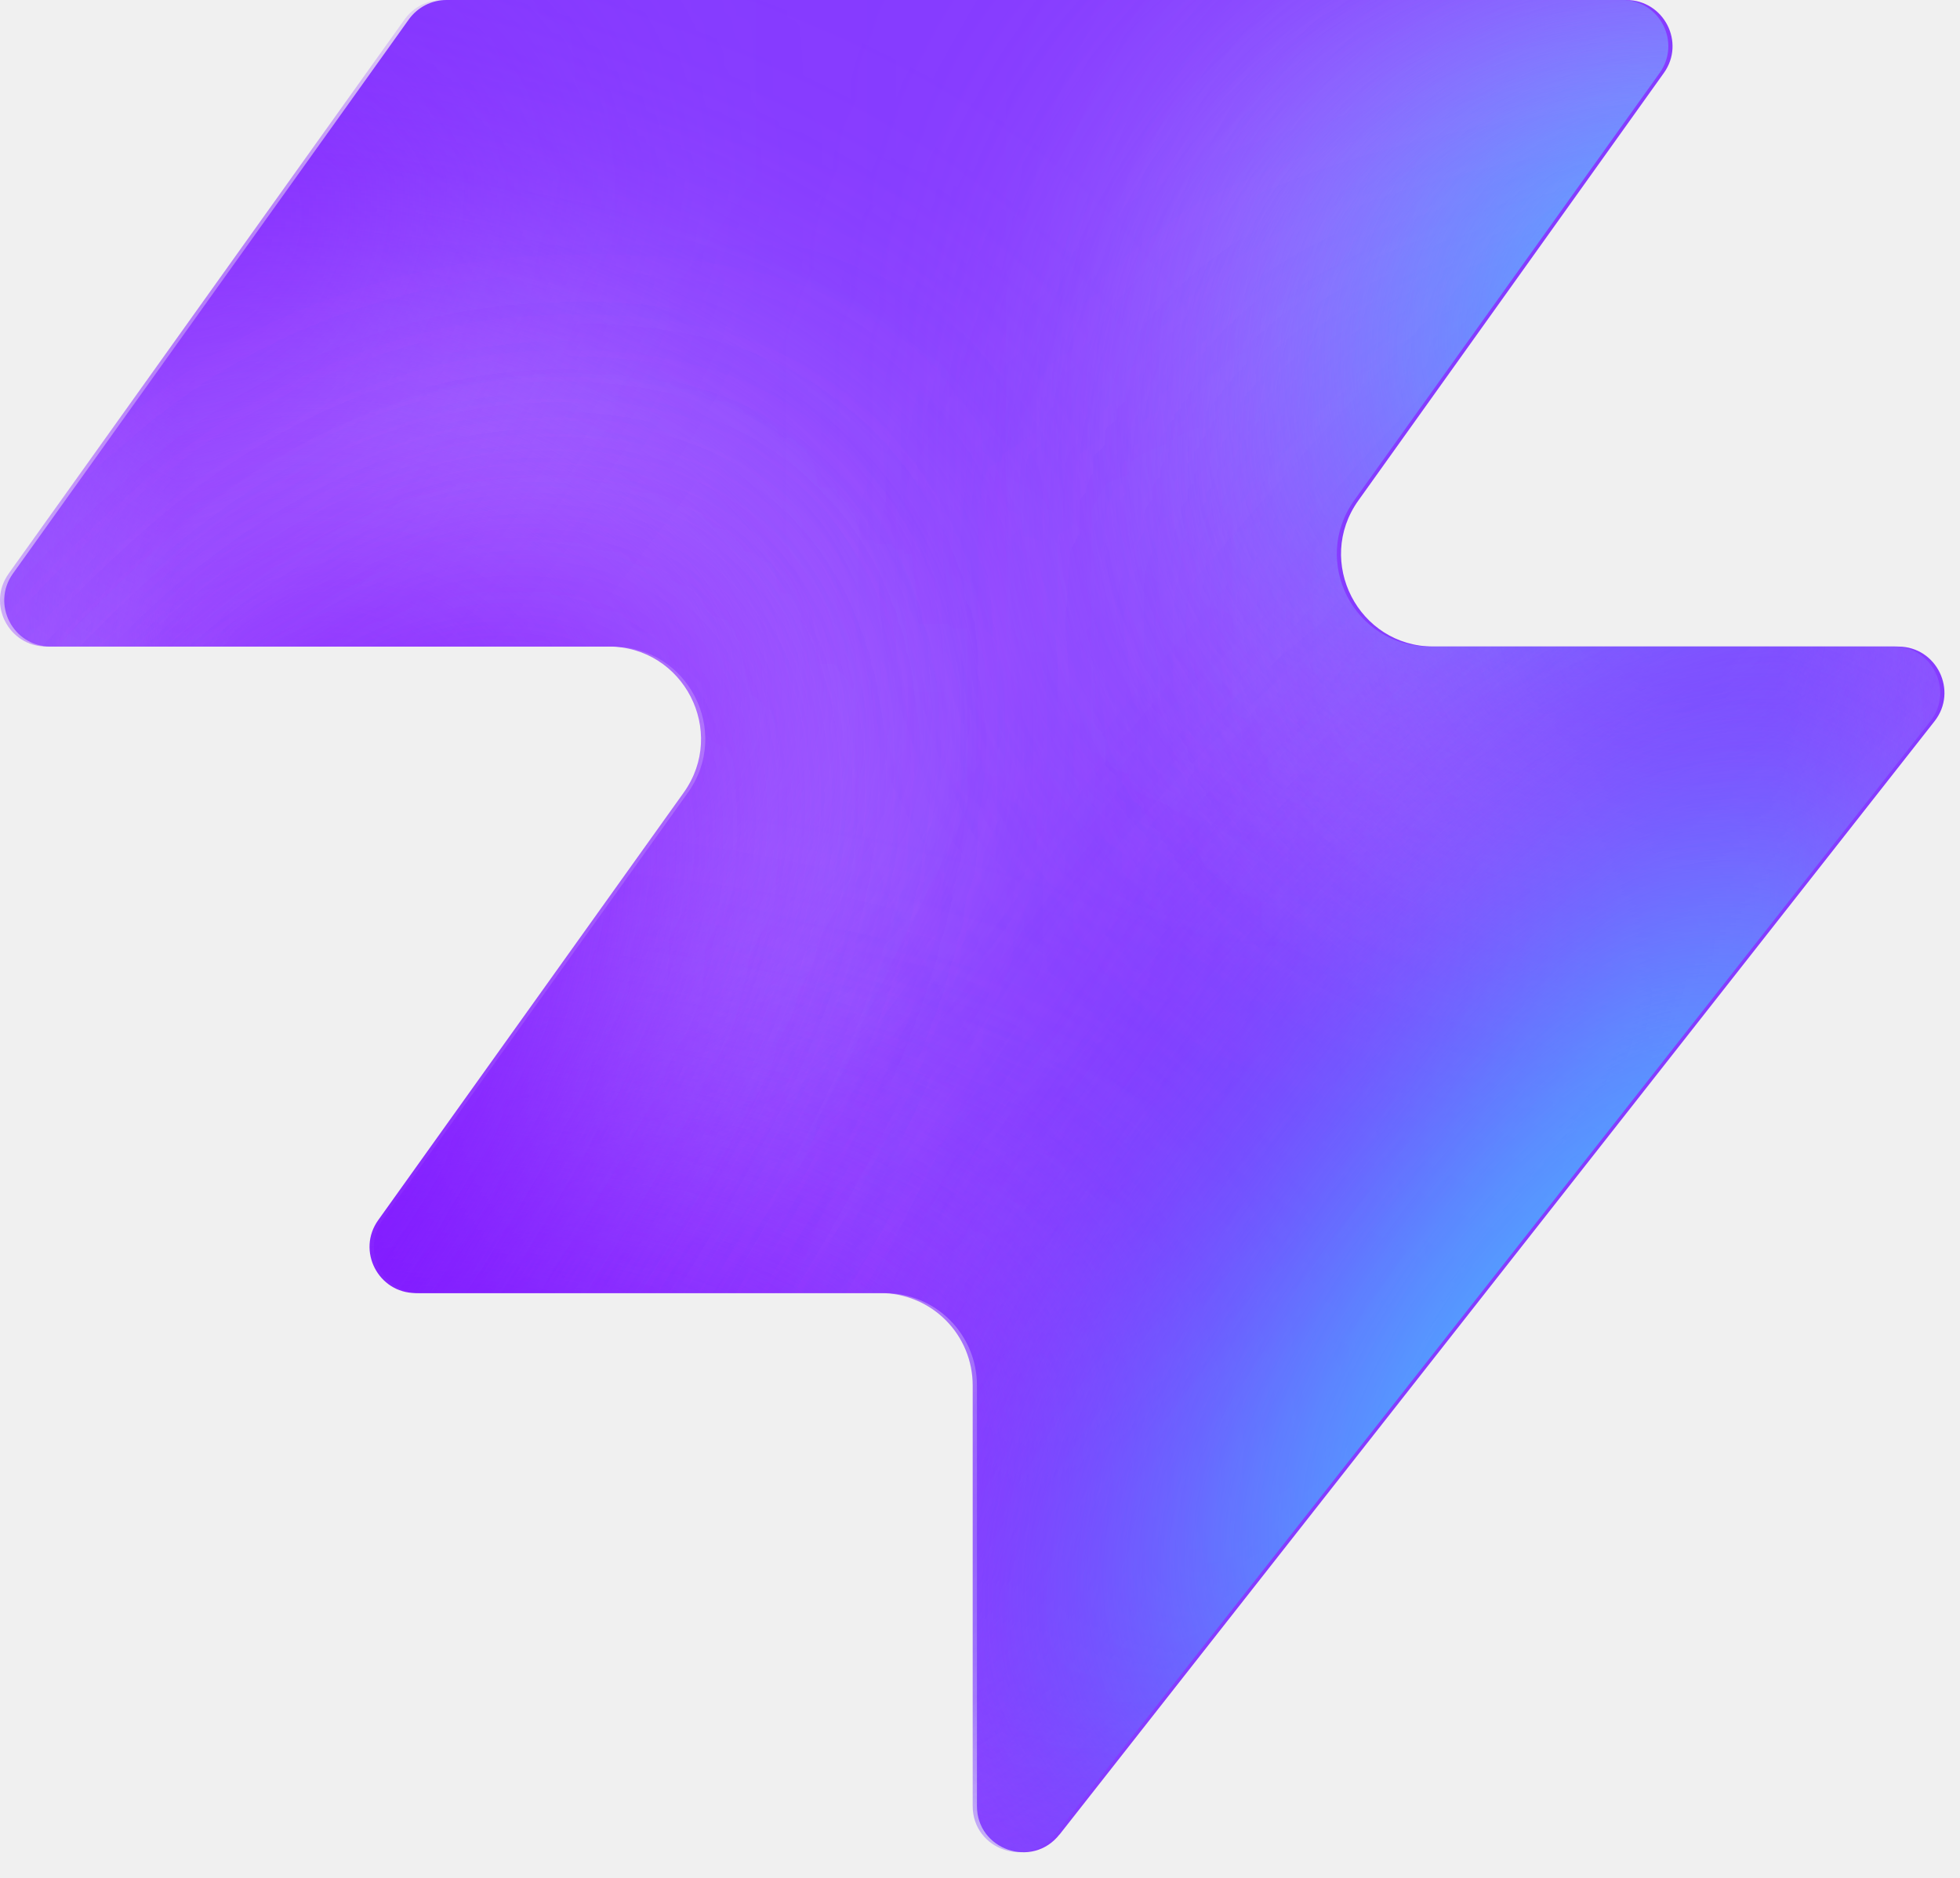
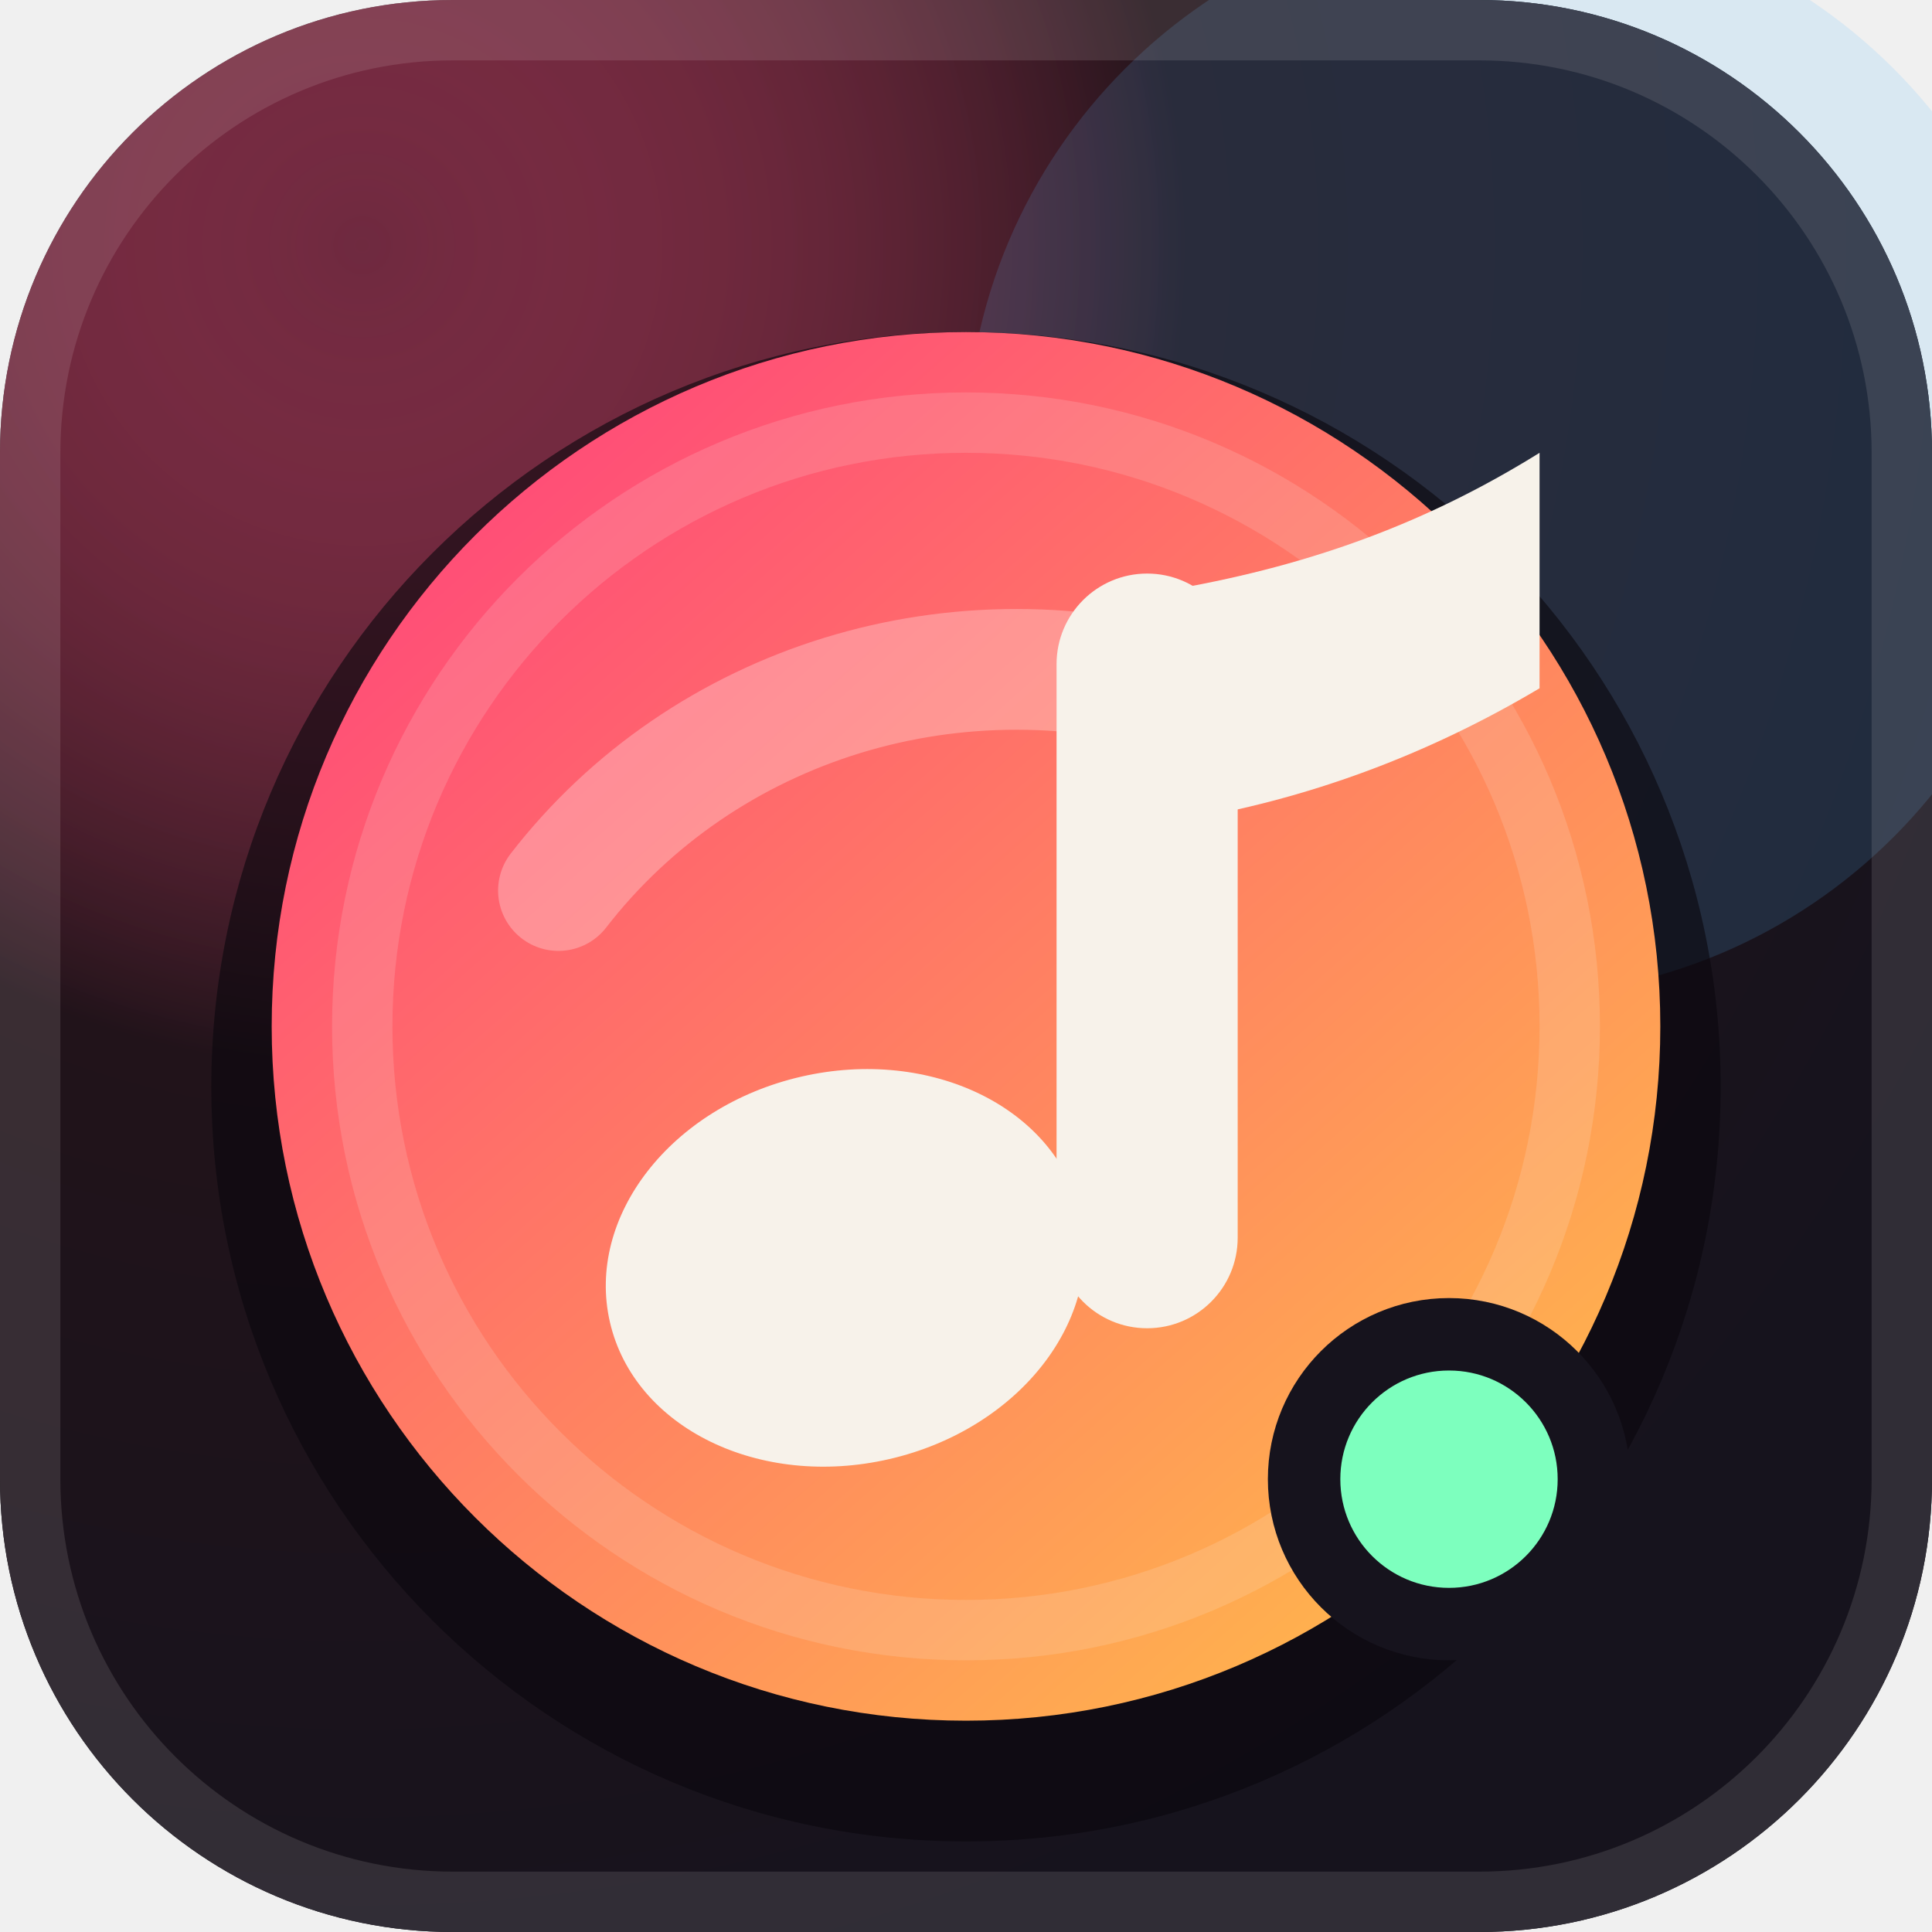
- <svg xmlns="http://www.w3.org/2000/svg" width="48" height="46" fill="none" viewBox="0 0 48 46">
-   <path fill="#863bff" d="M25.946 44.938c-.664.845-2.021.375-2.021-.698V33.937a2.26 2.26 0 0 0-2.262-2.262H10.287c-.92 0-1.456-1.04-.92-1.788l7.48-10.471c1.07-1.497 0-3.578-1.842-3.578H1.237c-.92 0-1.456-1.04-.92-1.788L10.013.474c.214-.297.556-.474.92-.474h28.894c.92 0 1.456 1.04.92 1.788l-7.48 10.471c-1.07 1.498 0 3.579 1.842 3.579h11.377c.943 0 1.473 1.088.89 1.83L25.947 44.94z" style="fill:#863bff;fill:color(display-p3 .525 .23 1);fill-opacity:1" />
-   <mask id="a" width="48" height="46" x="0" y="0" maskUnits="userSpaceOnUse" style="mask-type:alpha">
-     <path fill="#000" d="M25.842 44.938c-.664.844-2.021.375-2.021-.698V33.937a2.26 2.26 0 0 0-2.262-2.262H10.183c-.92 0-1.456-1.04-.92-1.788l7.48-10.471c1.07-1.498 0-3.579-1.842-3.579H1.133c-.92 0-1.456-1.04-.92-1.787L9.91.473c.214-.297.556-.474.92-.474h28.894c.92 0 1.456 1.04.92 1.788l-7.48 10.471c-1.07 1.498 0 3.578 1.842 3.578h11.377c.943 0 1.473 1.088.89 1.832L25.843 44.94z" style="fill:#000;fill-opacity:1" />
-   </mask>
-   <g mask="url(#a)">
-     <g filter="url(#b)">
-       <ellipse cx="5.508" cy="14.704" fill="#ede6ff" rx="5.508" ry="14.704" style="fill:#ede6ff;fill:color(display-p3 .927 .903 1);fill-opacity:1" transform="matrix(.00324 1 1 -.00324 -4.47 31.516)" />
-     </g>
-     <g filter="url(#c)">
-       <ellipse cx="10.399" cy="29.851" fill="#ede6ff" rx="10.399" ry="29.851" style="fill:#ede6ff;fill:color(display-p3 .927 .903 1);fill-opacity:1" transform="matrix(.00324 1 1 -.00324 -39.328 7.883)" />
-     </g>
-     <g filter="url(#d)">
-       <ellipse cx="5.508" cy="30.487" fill="#7e14ff" rx="5.508" ry="30.487" style="fill:#7e14ff;fill:color(display-p3 .492 .077 1);fill-opacity:1" transform="rotate(89.814 -25.913 -14.639)scale(1 -1)" />
-     </g>
-     <g filter="url(#e)">
-       <ellipse cx="5.508" cy="30.599" fill="#7e14ff" rx="5.508" ry="30.599" style="fill:#7e14ff;fill:color(display-p3 .492 .077 1);fill-opacity:1" transform="rotate(89.814 -32.644 -3.334)scale(1 -1)" />
-     </g>
-     <g filter="url(#f)">
-       <ellipse cx="5.508" cy="30.599" fill="#7e14ff" rx="5.508" ry="30.599" style="fill:#7e14ff;fill:color(display-p3 .492 .077 1);fill-opacity:1" transform="matrix(.00324 1 1 -.00324 -34.34 30.47)" />
-     </g>
-     <g filter="url(#g)">
-       <ellipse cx="14.072" cy="22.078" fill="#ede6ff" rx="14.072" ry="22.078" style="fill:#ede6ff;fill:color(display-p3 .927 .903 1);fill-opacity:1" transform="rotate(93.35 24.506 48.493)scale(-1 1)" />
-     </g>
-     <g filter="url(#h)">
-       <ellipse cx="3.47" cy="21.501" fill="#7e14ff" rx="3.47" ry="21.501" style="fill:#7e14ff;fill:color(display-p3 .492 .077 1);fill-opacity:1" transform="rotate(89.009 28.708 47.59)scale(-1 1)" />
-     </g>
-     <g filter="url(#i)">
-       <ellipse cx="3.47" cy="21.501" fill="#7e14ff" rx="3.47" ry="21.501" style="fill:#7e14ff;fill:color(display-p3 .492 .077 1);fill-opacity:1" transform="rotate(89.009 28.708 47.59)scale(-1 1)" />
-     </g>
-     <g filter="url(#j)">
-       <ellipse cx=".387" cy="8.972" fill="#7e14ff" rx="4.407" ry="29.108" style="fill:#7e14ff;fill:color(display-p3 .492 .077 1);fill-opacity:1" transform="rotate(39.51 .387 8.972)" />
-     </g>
-     <g filter="url(#k)">
-       <ellipse cx="47.523" cy="-6.092" fill="#7e14ff" rx="4.407" ry="29.108" style="fill:#7e14ff;fill:color(display-p3 .492 .077 1);fill-opacity:1" transform="rotate(37.892 47.523 -6.092)" />
-     </g>
-     <g filter="url(#l)">
-       <ellipse cx="41.412" cy="6.333" fill="#47bfff" rx="5.971" ry="9.665" style="fill:#47bfff;fill:color(display-p3 .28 .748 1);fill-opacity:1" transform="rotate(37.892 41.412 6.333)" />
-     </g>
-     <g filter="url(#m)">
-       <ellipse cx="-1.879" cy="38.332" fill="#7e14ff" rx="4.407" ry="29.108" style="fill:#7e14ff;fill:color(display-p3 .492 .077 1);fill-opacity:1" transform="rotate(37.892 -1.88 38.332)" />
-     </g>
-     <g filter="url(#n)">
-       <ellipse cx="-1.879" cy="38.332" fill="#7e14ff" rx="4.407" ry="29.108" style="fill:#7e14ff;fill:color(display-p3 .492 .077 1);fill-opacity:1" transform="rotate(37.892 -1.88 38.332)" />
-     </g>
-     <g filter="url(#o)">
-       <ellipse cx="35.651" cy="29.907" fill="#7e14ff" rx="4.407" ry="29.108" style="fill:#7e14ff;fill:color(display-p3 .492 .077 1);fill-opacity:1" transform="rotate(37.892 35.651 29.907)" />
-     </g>
-     <g filter="url(#p)">
-       <ellipse cx="38.418" cy="32.4" fill="#47bfff" rx="5.971" ry="15.297" style="fill:#47bfff;fill:color(display-p3 .28 .748 1);fill-opacity:1" transform="rotate(37.892 38.418 32.4)" />
-     </g>
+ <svg xmlns="http://www.w3.org/2000/svg" width="64" height="64" viewBox="0 0 64 64" role="img" aria-label="Intro Buzz Quiz">
+   <defs>
+     <radialGradient id="bg" cx="19%" cy="13%" r="92%">
+       <stop offset="0" stop-color="#ff4e77" stop-opacity=".38" />
+       <stop offset=".46" stop-color="#21131a" />
+       <stop offset="1" stop-color="#16131d" />
+     </radialGradient>
+     <linearGradient id="button" x1="17" x2="48" y1="16" y2="51" gradientUnits="userSpaceOnUse">
+       <stop stop-color="#ff4e77" />
+       <stop offset="1" stop-color="#ffb14e" />
+     </linearGradient>
+   </defs>
+   <rect width="64" height="64" rx="15" fill="#16131d" />
+   <rect width="64" height="64" rx="15" fill="url(#bg)" />
+   <circle cx="50" cy="15" r="18" fill="#58b9ff" opacity=".15" />
+   <circle cx="32" cy="36" r="25" fill="#09070d" opacity=".62" />
+   <circle cx="32" cy="34" r="23" fill="url(#button)" />
+   <circle cx="32" cy="34" r="20" fill="none" stroke="#f7f2ea" stroke-width="2" opacity=".16" />
+   <path d="M18.5 29.5c4.8-6.2 13.2-8.9 21.2-6.4" fill="none" stroke="#fff" stroke-linecap="round" stroke-width="4" opacity=".28" />
+   <g fill="#f7f2ea">
+     <ellipse cx="28" cy="42" rx="8" ry="6.5" transform="rotate(-13 28 42)" />
+     <rect x="35" y="19" width="6" height="25" rx="3" />
+     <path d="M39 19.5c4.5-.8 8.3-2.2 12-4.5v7.8c-3.7 2.2-7.7 3.7-12 4.4z" />
  </g>
-   <defs>
-     <filter id="b" width="60.045" height="41.654" x="-19.77" y="16.149" color-interpolation-filters="sRGB" filterUnits="userSpaceOnUse">
-       <feFlood flood-opacity="0" result="BackgroundImageFix" />
-       <feBlend in="SourceGraphic" in2="BackgroundImageFix" result="shape" />
-       <feGaussianBlur result="effect1_foregroundBlur_2002_17158" stdDeviation="7.659" />
-     </filter>
-     <filter id="c" width="90.34" height="51.437" x="-54.613" y="-7.533" color-interpolation-filters="sRGB" filterUnits="userSpaceOnUse">
-       <feFlood flood-opacity="0" result="BackgroundImageFix" />
-       <feBlend in="SourceGraphic" in2="BackgroundImageFix" result="shape" />
-       <feGaussianBlur result="effect1_foregroundBlur_2002_17158" stdDeviation="7.659" />
-     </filter>
-     <filter id="d" width="79.355" height="29.4" x="-49.64" y="2.03" color-interpolation-filters="sRGB" filterUnits="userSpaceOnUse">
-       <feFlood flood-opacity="0" result="BackgroundImageFix" />
-       <feBlend in="SourceGraphic" in2="BackgroundImageFix" result="shape" />
-       <feGaussianBlur result="effect1_foregroundBlur_2002_17158" stdDeviation="4.596" />
-     </filter>
-     <filter id="e" width="79.579" height="29.4" x="-45.045" y="20.029" color-interpolation-filters="sRGB" filterUnits="userSpaceOnUse">
-       <feFlood flood-opacity="0" result="BackgroundImageFix" />
-       <feBlend in="SourceGraphic" in2="BackgroundImageFix" result="shape" />
-       <feGaussianBlur result="effect1_foregroundBlur_2002_17158" stdDeviation="4.596" />
-     </filter>
-     <filter id="f" width="79.579" height="29.4" x="-43.513" y="21.178" color-interpolation-filters="sRGB" filterUnits="userSpaceOnUse">
-       <feFlood flood-opacity="0" result="BackgroundImageFix" />
-       <feBlend in="SourceGraphic" in2="BackgroundImageFix" result="shape" />
-       <feGaussianBlur result="effect1_foregroundBlur_2002_17158" stdDeviation="4.596" />
-     </filter>
-     <filter id="g" width="74.749" height="58.852" x="15.756" y="-17.901" color-interpolation-filters="sRGB" filterUnits="userSpaceOnUse">
-       <feFlood flood-opacity="0" result="BackgroundImageFix" />
-       <feBlend in="SourceGraphic" in2="BackgroundImageFix" result="shape" />
-       <feGaussianBlur result="effect1_foregroundBlur_2002_17158" stdDeviation="7.659" />
-     </filter>
-     <filter id="h" width="61.377" height="25.362" x="23.548" y="2.284" color-interpolation-filters="sRGB" filterUnits="userSpaceOnUse">
-       <feFlood flood-opacity="0" result="BackgroundImageFix" />
-       <feBlend in="SourceGraphic" in2="BackgroundImageFix" result="shape" />
-       <feGaussianBlur result="effect1_foregroundBlur_2002_17158" stdDeviation="4.596" />
-     </filter>
-     <filter id="i" width="61.377" height="25.362" x="23.548" y="2.284" color-interpolation-filters="sRGB" filterUnits="userSpaceOnUse">
-       <feFlood flood-opacity="0" result="BackgroundImageFix" />
-       <feBlend in="SourceGraphic" in2="BackgroundImageFix" result="shape" />
-       <feGaussianBlur result="effect1_foregroundBlur_2002_17158" stdDeviation="4.596" />
-     </filter>
-     <filter id="j" width="56.045" height="63.649" x="-27.636" y="-22.853" color-interpolation-filters="sRGB" filterUnits="userSpaceOnUse">
-       <feFlood flood-opacity="0" result="BackgroundImageFix" />
-       <feBlend in="SourceGraphic" in2="BackgroundImageFix" result="shape" />
-       <feGaussianBlur result="effect1_foregroundBlur_2002_17158" stdDeviation="4.596" />
-     </filter>
-     <filter id="k" width="54.814" height="64.646" x="20.116" y="-38.415" color-interpolation-filters="sRGB" filterUnits="userSpaceOnUse">
-       <feFlood flood-opacity="0" result="BackgroundImageFix" />
-       <feBlend in="SourceGraphic" in2="BackgroundImageFix" result="shape" />
-       <feGaussianBlur result="effect1_foregroundBlur_2002_17158" stdDeviation="4.596" />
-     </filter>
-     <filter id="l" width="33.541" height="35.313" x="24.641" y="-11.323" color-interpolation-filters="sRGB" filterUnits="userSpaceOnUse">
-       <feFlood flood-opacity="0" result="BackgroundImageFix" />
-       <feBlend in="SourceGraphic" in2="BackgroundImageFix" result="shape" />
-       <feGaussianBlur result="effect1_foregroundBlur_2002_17158" stdDeviation="4.596" />
-     </filter>
-     <filter id="m" width="54.814" height="64.646" x="-29.286" y="6.009" color-interpolation-filters="sRGB" filterUnits="userSpaceOnUse">
-       <feFlood flood-opacity="0" result="BackgroundImageFix" />
-       <feBlend in="SourceGraphic" in2="BackgroundImageFix" result="shape" />
-       <feGaussianBlur result="effect1_foregroundBlur_2002_17158" stdDeviation="4.596" />
-     </filter>
-     <filter id="n" width="54.814" height="64.646" x="-29.286" y="6.009" color-interpolation-filters="sRGB" filterUnits="userSpaceOnUse">
-       <feFlood flood-opacity="0" result="BackgroundImageFix" />
-       <feBlend in="SourceGraphic" in2="BackgroundImageFix" result="shape" />
-       <feGaussianBlur result="effect1_foregroundBlur_2002_17158" stdDeviation="4.596" />
-     </filter>
-     <filter id="o" width="54.814" height="64.646" x="8.244" y="-2.416" color-interpolation-filters="sRGB" filterUnits="userSpaceOnUse">
-       <feFlood flood-opacity="0" result="BackgroundImageFix" />
-       <feBlend in="SourceGraphic" in2="BackgroundImageFix" result="shape" />
-       <feGaussianBlur result="effect1_foregroundBlur_2002_17158" stdDeviation="4.596" />
-     </filter>
-     <filter id="p" width="39.409" height="43.623" x="18.713" y="10.588" color-interpolation-filters="sRGB" filterUnits="userSpaceOnUse">
-       <feFlood flood-opacity="0" result="BackgroundImageFix" />
-       <feBlend in="SourceGraphic" in2="BackgroundImageFix" result="shape" />
-       <feGaussianBlur result="effect1_foregroundBlur_2002_17158" stdDeviation="4.596" />
-     </filter>
-   </defs>
+   <circle cx="48" cy="49" r="4.8" fill="#7dffbe" stroke="#16131d" stroke-width="2.4" />
+   <rect x="1" y="1" width="62" height="62" rx="14" fill="none" stroke="#f7f2ea" stroke-width="2" opacity=".12" />
</svg>
